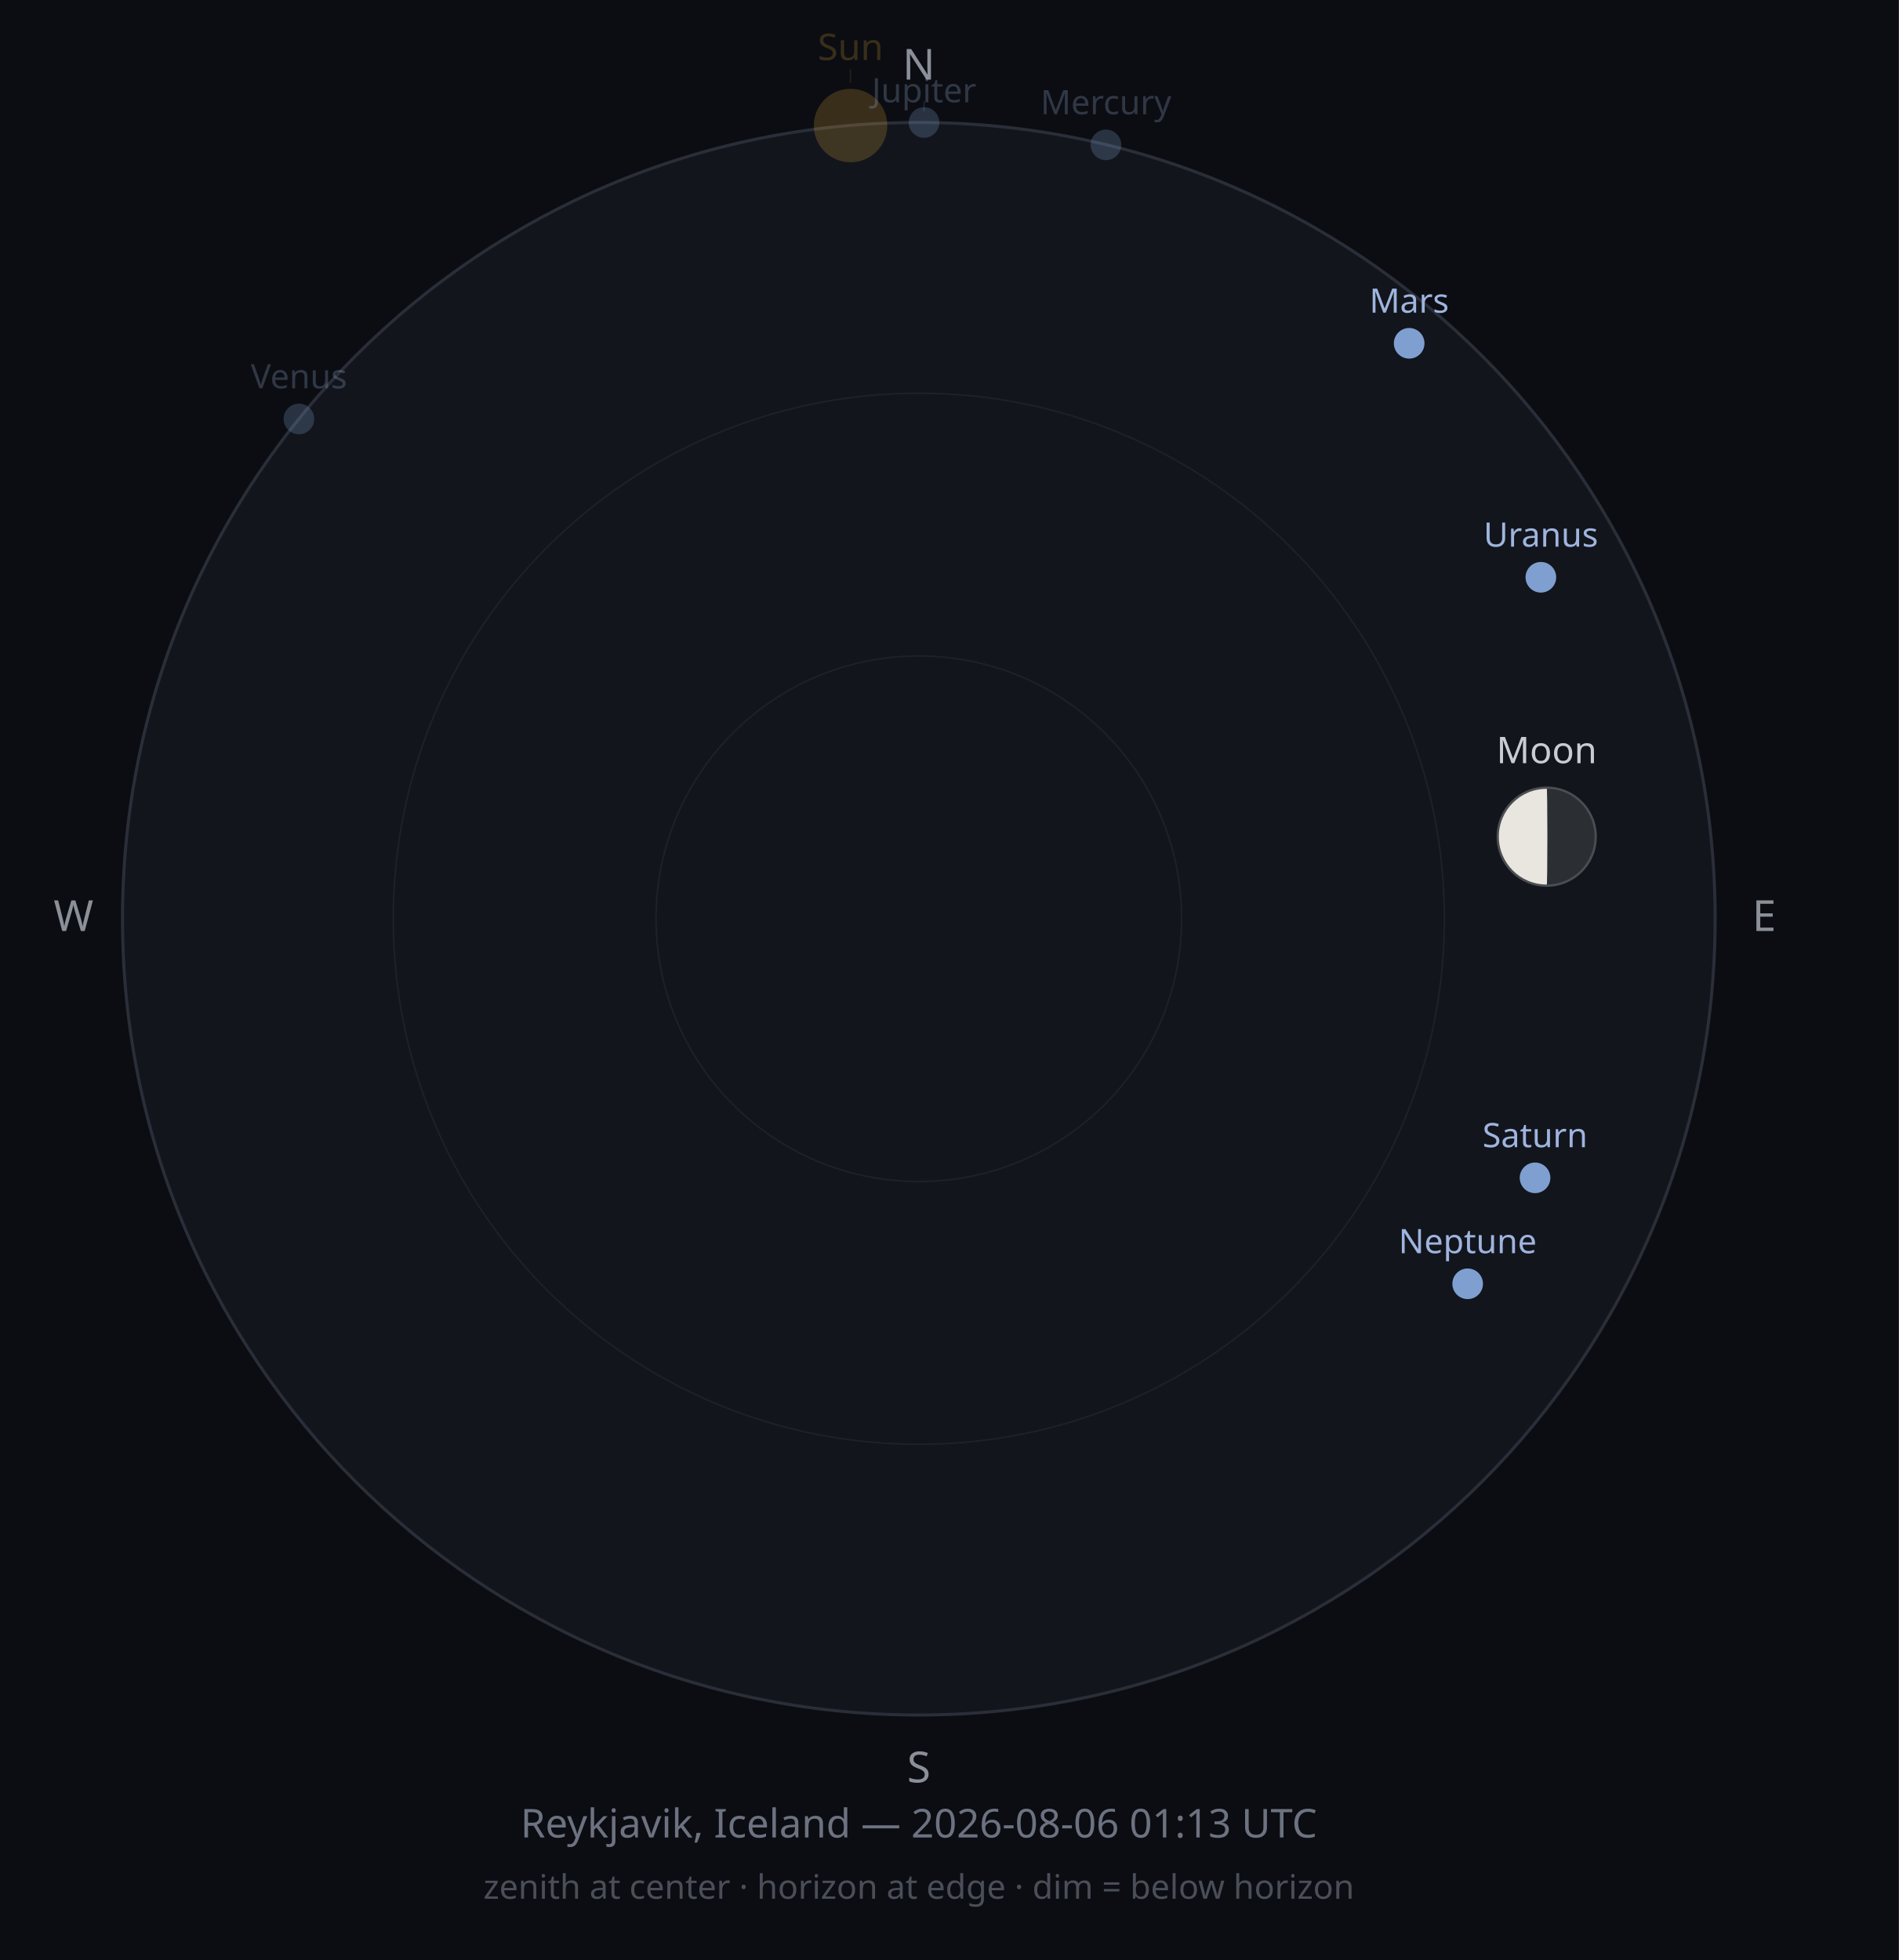
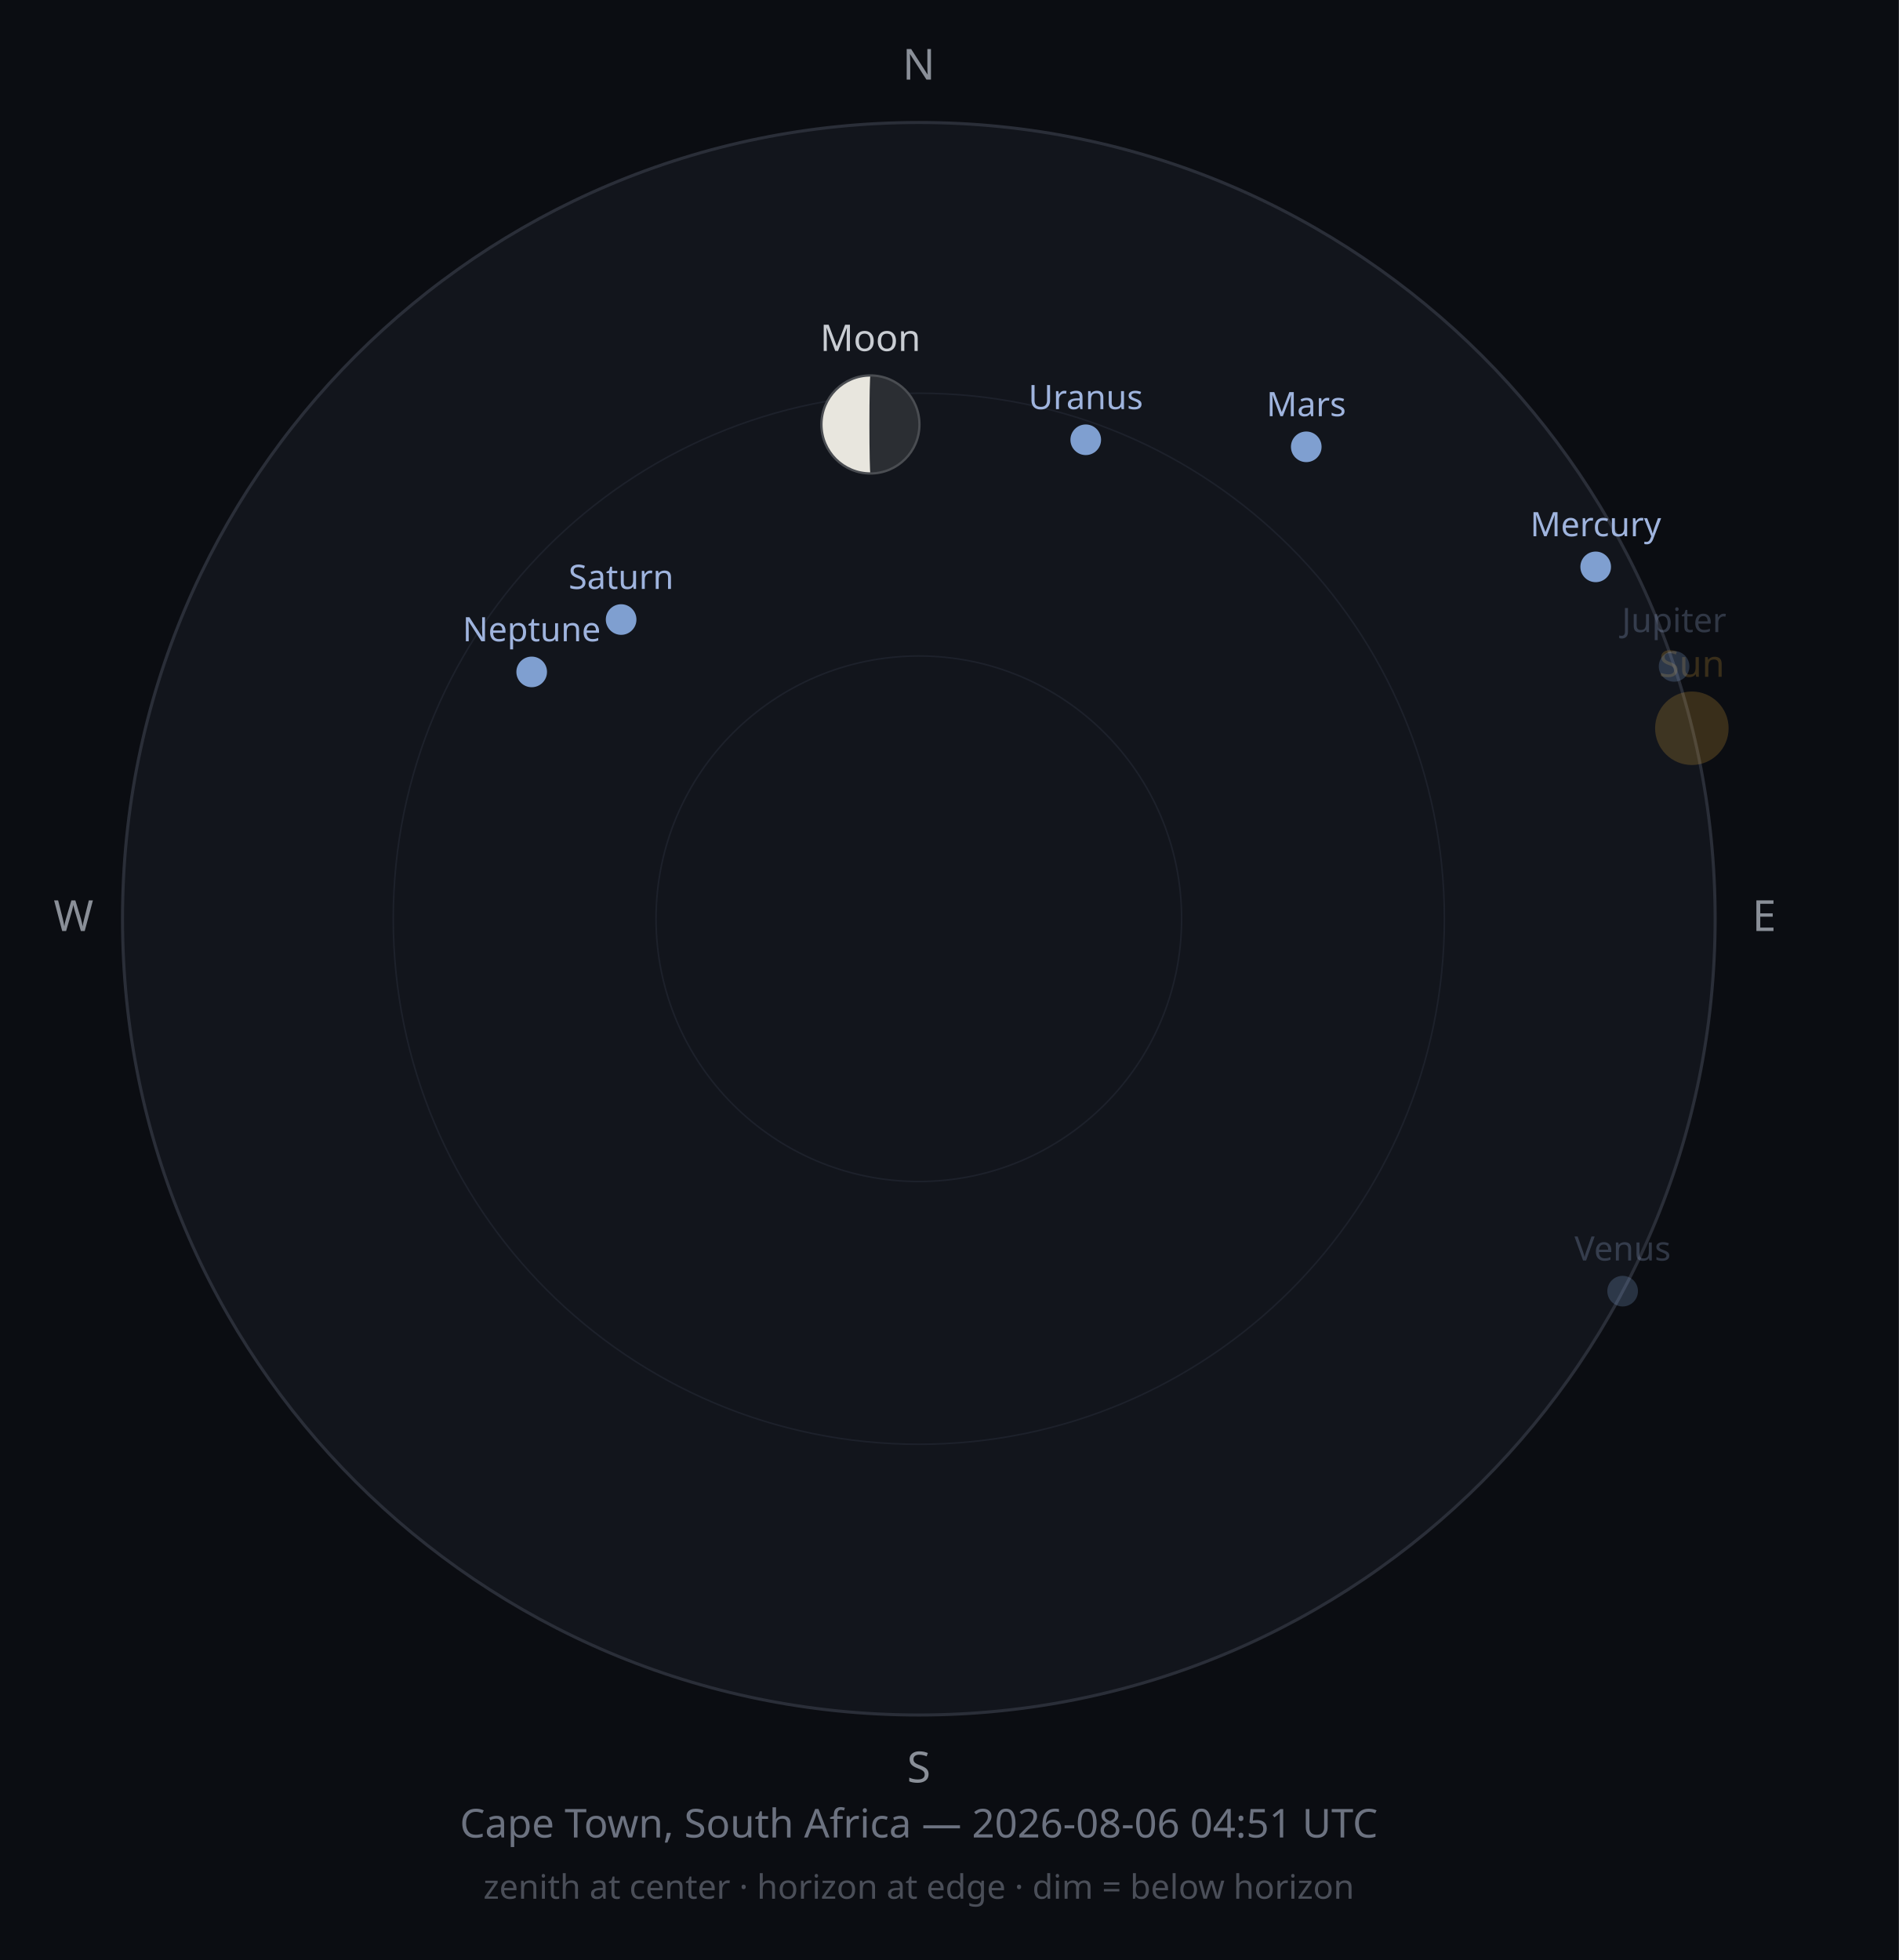
<svg xmlns="http://www.w3.org/2000/svg" width="620" height="640" viewBox="0 0 620 640">
  <rect width="620" height="640" fill="#0B0D12" />
  <circle cx="300" cy="300" r="260" fill="#12151C" stroke="#2A2E38" stroke-width="1" />
  <circle cx="300" cy="300" r="171.6" fill="none" stroke="#1D212B" stroke-width="0.5" />
  <circle cx="300" cy="300" r="85.8" fill="none" stroke="#1D212B" stroke-width="0.5" />
  <text x="300" y="26" font-size="14" fill="#8A8F98" text-anchor="middle" font-family="sans-serif">N</text>
  <text x="576" y="304" font-size="14" fill="#8A8F98" text-anchor="middle" font-family="sans-serif">E</text>
  <text x="300" y="582" font-size="14" fill="#8A8F98" text-anchor="middle" font-family="sans-serif">S</text>
  <text x="24" y="304" font-size="14" fill="#8A8F98" text-anchor="middle" font-family="sans-serif">W</text>
-   <circle cx="277.7" cy="41.0" r="12" fill="#F2B33D" opacity="0.2" />
-   <line x1="277.7" y1="27.0" x2="277.7" y2="22.6" stroke="#F2B33D" stroke-width="0.5" opacity="0.10" />
-   <text x="277.7" y="19.6" font-size="12" fill="#F2B33D" opacity="0.2" text-anchor="middle" font-family="sans-serif">Sun</text>
+   <circle cx="552.4" cy="237.8" r="12" fill="#F2B33D" opacity="0.2" />
+   <text x="552.4" y="221.0" font-size="12" fill="#F2B33D" opacity="0.2" text-anchor="middle" font-family="sans-serif">Sun</text>
  <g opacity="1">
-     <circle cx="505.0" cy="273.2" r="16" fill="#2B2E33" />
-     <path d="M505.017,257.195 A16,16 0 0,0 505.017,289.195 A0.211,16 0 0,0 505.017,257.195 Z" fill="#E8E6DE" />
-     <circle cx="505.0" cy="273.2" r="16" fill="none" stroke="#4A4D52" stroke-width="0.75" />
+     <circle cx="284.2" cy="138.6" r="16" fill="#2B2E33" />
+     <path d="M284.203,122.58 A16,16 0 0,0 284.203,154.58 A0.336,16 0 0,1 284.203,122.58 Z" fill="#E8E6DE" />
+     <circle cx="284.2" cy="138.6" r="16" fill="none" stroke="#4A4D52" stroke-width="0.75" />
  </g>
-   <text x="505.0" y="249.2" font-size="12" fill="#C9CDD3" opacity="1" text-anchor="middle" font-family="sans-serif">Moon</text>
-   <circle cx="361.1" cy="47.3" r="5" fill="#7F9FD0" opacity="0.25" />
-   <text x="361.1" y="37.3" font-size="11" fill="#9FB4DE" opacity="0.25" text-anchor="middle" font-family="sans-serif">Mercury</text>
-   <circle cx="97.6" cy="136.8" r="5" fill="#7F9FD0" opacity="0.25" />
-   <text x="97.6" y="126.8" font-size="11" fill="#9FB4DE" opacity="0.25" text-anchor="middle" font-family="sans-serif">Venus</text>
-   <circle cx="460.1" cy="112.1" r="5" fill="#7F9FD0" opacity="1" />
-   <text x="460.1" y="102.1" font-size="11" fill="#9FB4DE" opacity="1" text-anchor="middle" font-family="sans-serif">Mars</text>
-   <circle cx="301.7" cy="40.0" r="5" fill="#7F9FD0" opacity="0.25" />
-   <line x1="301.7" y1="33.0" x2="301.7" y2="36.4" stroke="#9FB4DE" stroke-width="0.5" opacity="0.13" />
-   <text x="301.7" y="33.4" font-size="11" fill="#9FB4DE" opacity="0.25" text-anchor="middle" font-family="sans-serif">Jupiter</text>
-   <circle cx="501.2" cy="384.6" r="5" fill="#7F9FD0" opacity="1" />
-   <text x="501.2" y="374.6" font-size="11" fill="#9FB4DE" opacity="1" text-anchor="middle" font-family="sans-serif">Saturn</text>
-   <circle cx="503.1" cy="188.5" r="5" fill="#7F9FD0" opacity="1" />
-   <text x="503.1" y="178.5" font-size="11" fill="#9FB4DE" opacity="1" text-anchor="middle" font-family="sans-serif">Uranus</text>
-   <circle cx="479.2" cy="419.2" r="5" fill="#7F9FD0" opacity="1" />
-   <text x="479.2" y="409.2" font-size="11" fill="#9FB4DE" opacity="1" text-anchor="middle" font-family="sans-serif">Neptune</text>
-   <text x="300" y="600" font-size="13" fill="#6C7280" text-anchor="middle" font-family="sans-serif">Reykjavik, Iceland — 2026-08-06 01:13 UTC</text>
+   <text x="284.2" y="114.6" font-size="12" fill="#C9CDD3" opacity="1" text-anchor="middle" font-family="sans-serif">Moon</text>
+   <circle cx="521.0" cy="185.1" r="5" fill="#7F9FD0" opacity="1" />
+   <text x="521.0" y="175.1" font-size="11" fill="#9FB4DE" opacity="1" text-anchor="middle" font-family="sans-serif">Mercury</text>
+   <circle cx="529.8" cy="421.6" r="5" fill="#7F9FD0" opacity="0.25" />
+   <text x="529.8" y="411.6" font-size="11" fill="#9FB4DE" opacity="0.25" text-anchor="middle" font-family="sans-serif">Venus</text>
+   <circle cx="426.5" cy="145.9" r="5" fill="#7F9FD0" opacity="1" />
+   <text x="426.5" y="135.9" font-size="11" fill="#9FB4DE" opacity="1" text-anchor="middle" font-family="sans-serif">Mars</text>
+   <circle cx="546.6" cy="217.6" r="5" fill="#7F9FD0" opacity="0.25" />
+   <text x="546.6" y="206.4" font-size="11" fill="#9FB4DE" opacity="0.25" text-anchor="middle" font-family="sans-serif">Jupiter</text>
+   <circle cx="202.8" cy="202.3" r="5" fill="#7F9FD0" opacity="1" />
+   <text x="202.8" y="192.3" font-size="11" fill="#9FB4DE" opacity="1" text-anchor="middle" font-family="sans-serif">Saturn</text>
+   <circle cx="354.5" cy="143.6" r="5" fill="#7F9FD0" opacity="1" />
+   <text x="354.5" y="133.6" font-size="11" fill="#9FB4DE" opacity="1" text-anchor="middle" font-family="sans-serif">Uranus</text>
+   <circle cx="173.6" cy="219.4" r="5" fill="#7F9FD0" opacity="1" />
+   <text x="173.6" y="209.4" font-size="11" fill="#9FB4DE" opacity="1" text-anchor="middle" font-family="sans-serif">Neptune</text>
+   <text x="300" y="600" font-size="13" fill="#6C7280" text-anchor="middle" font-family="sans-serif">Cape Town, South Africa — 2026-08-06 04:51 UTC</text>
  <text x="300" y="620" font-size="11" fill="#4A4E58" text-anchor="middle" font-family="sans-serif">zenith at center · horizon at edge · dim = below horizon</text>
</svg>
